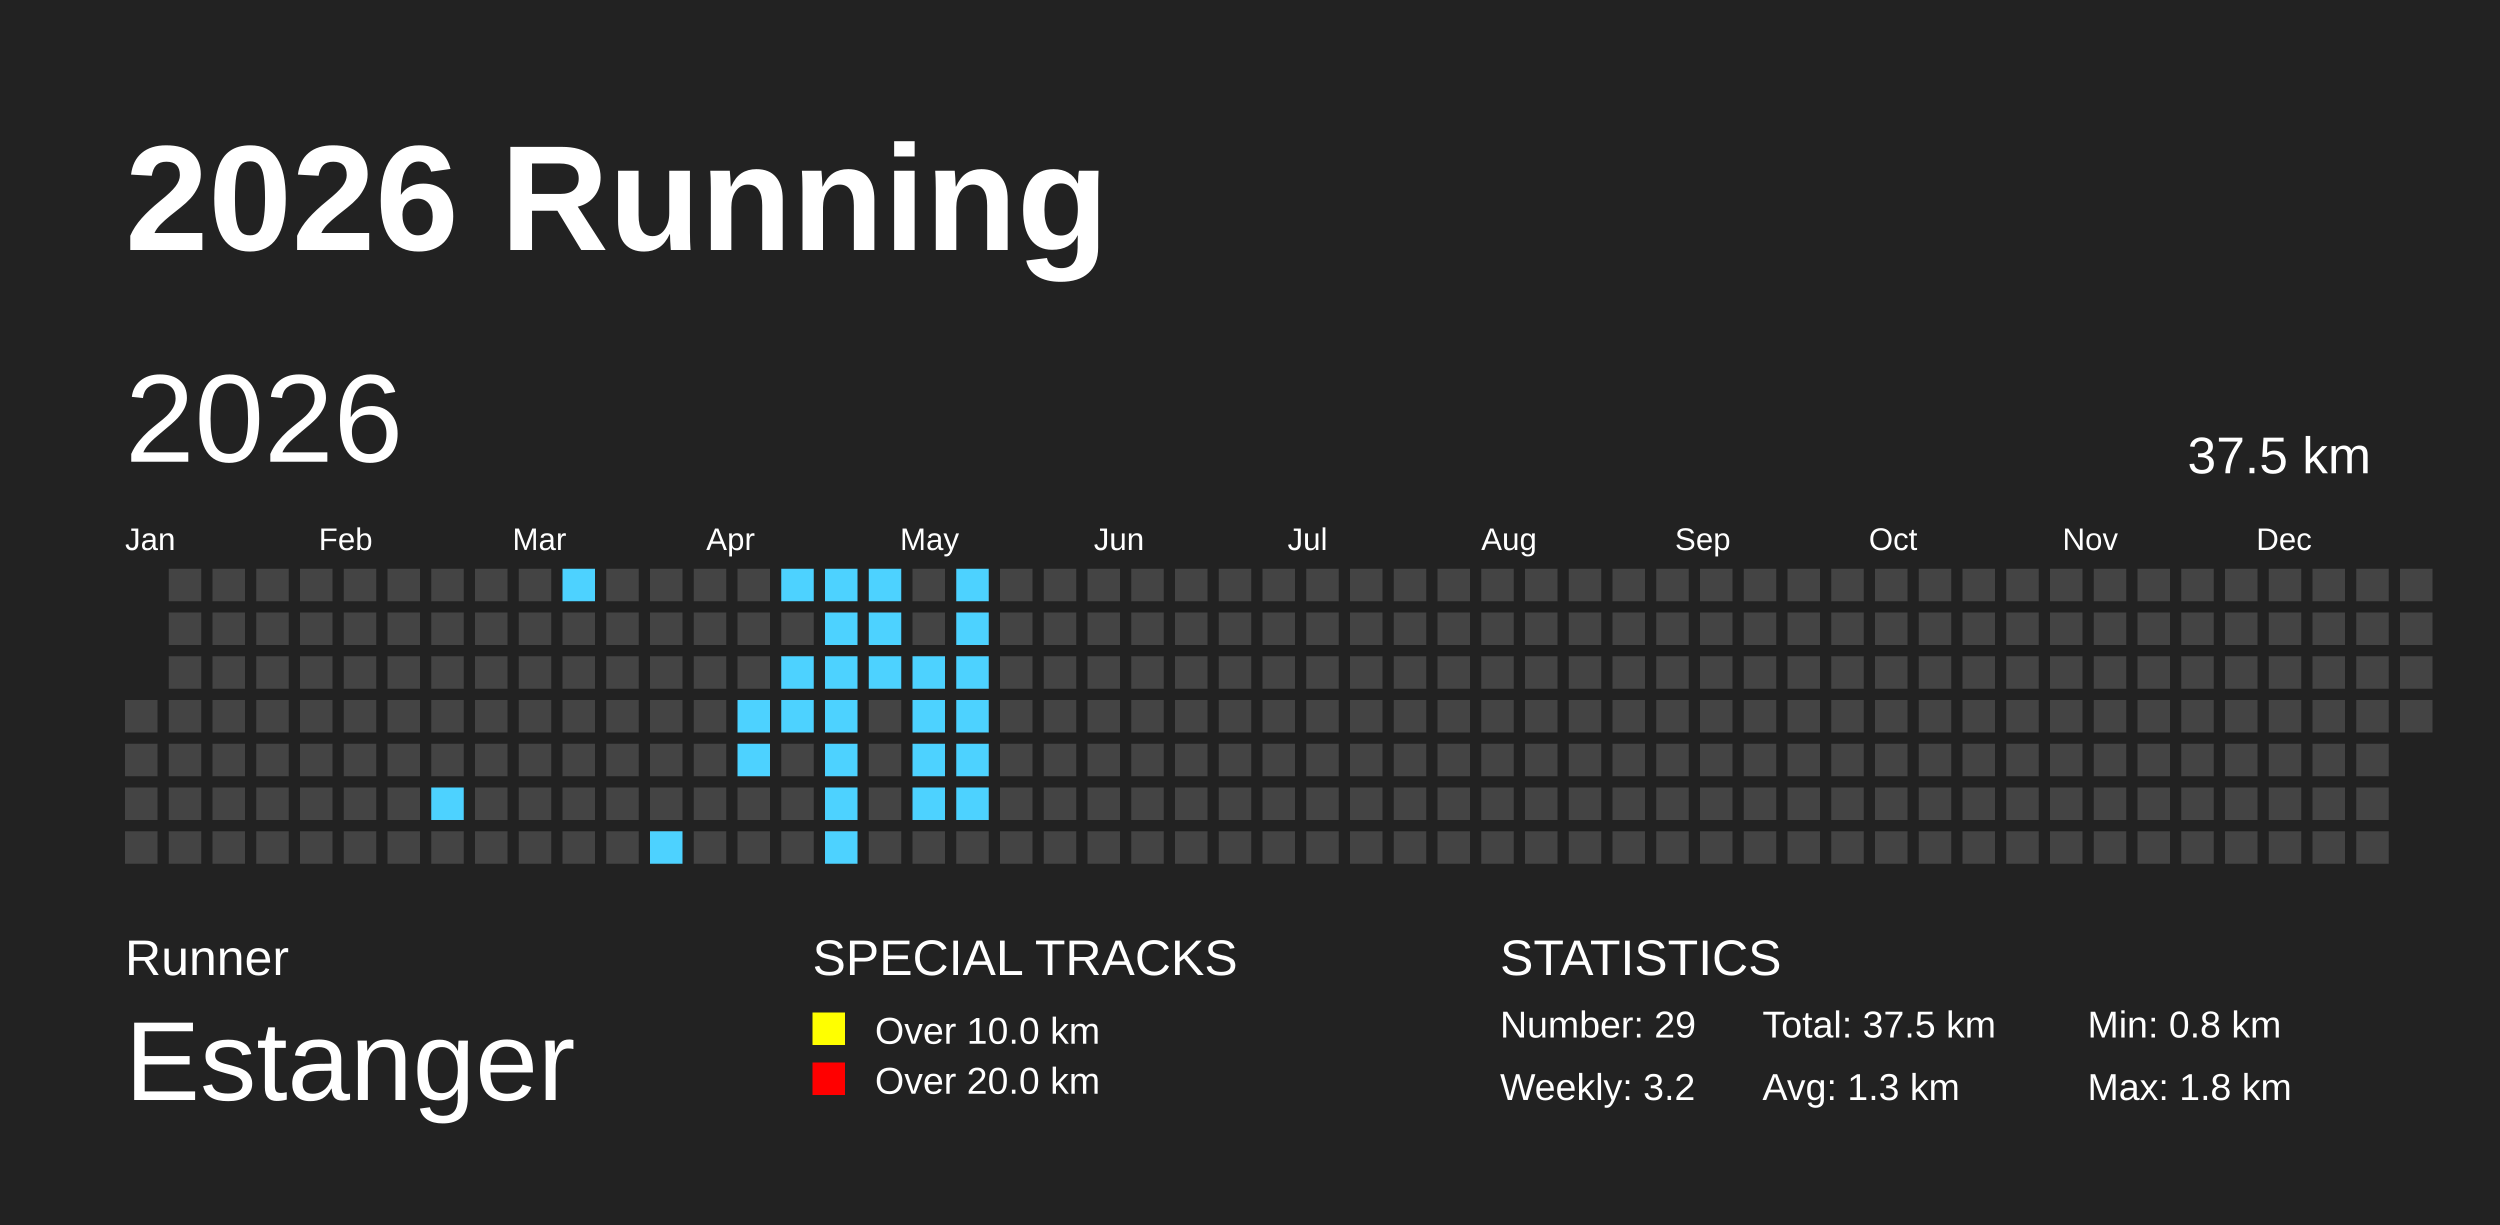
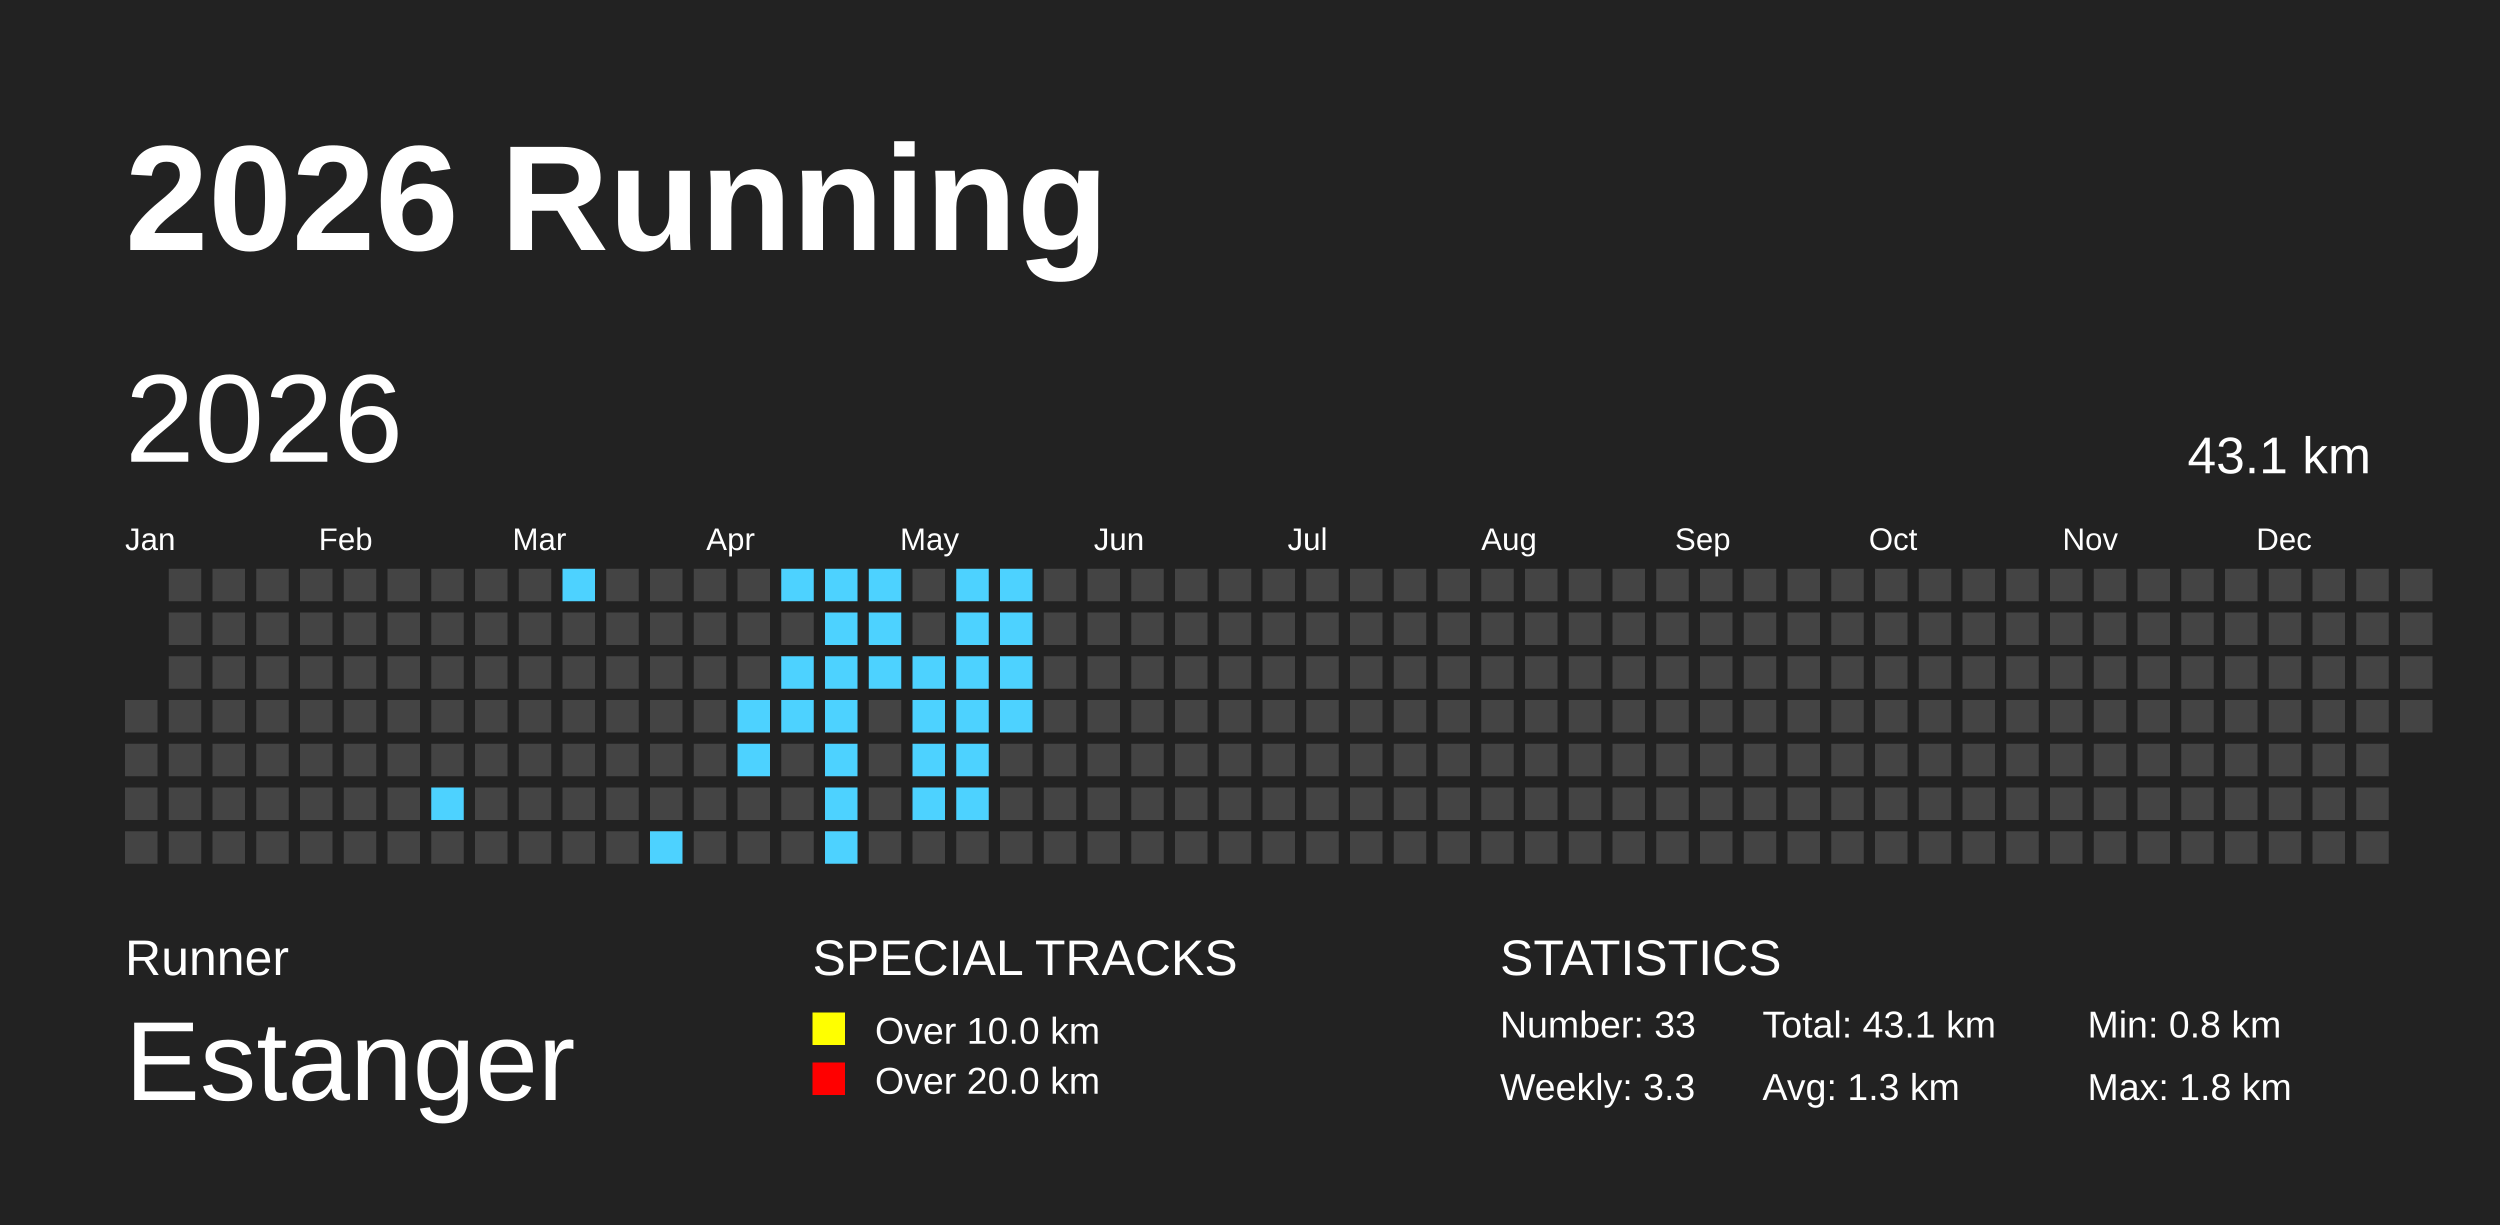
<svg xmlns="http://www.w3.org/2000/svg" baseProfile="full" height="98mm" version="1.1" viewBox="0,0,200,98" width="200mm">
  <defs />
  <rect fill="#222222" height="98" width="200" x="0" y="0" />
  <text fill="#FFFFFF" style="font-size:12px; font-family:Arial; font-weight:bold;" x="10" y="20">2026 Running</text>
  <text fill="#FFFFFF" style="font-size:4px; font-family:Arial" x="10" y="78">Runner</text>
  <text fill="#FFFFFF" style="font-size:9px; font-family:Arial" x="10" y="88">Estanger</text>
  <text fill="#FFFFFF" style="font-size:4px; font-family:Arial" x="65" y="78">SPECIAL TRACKS</text>
  <rect fill="yellow" height="2.6" width="2.6" x="65" y="81" />
  <text fill="#FFFFFF" style="font-size:3px; font-family:Arial" x="70" y="83.5">Over 10.0 km</text>
  <rect fill="red" height="2.6" width="2.6" x="65" y="85" />
  <text fill="#FFFFFF" style="font-size:3px; font-family:Arial" x="70" y="87.5">Over 20.0 km</text>
  <text fill="#FFFFFF" style="font-size:4px; font-family:Arial" x="120" y="78">STATISTICS</text>
-   <text fill="#FFFFFF" style="font-size:3px; font-family:Arial" x="120" y="83">Number: 29</text>
-   <text fill="#FFFFFF" style="font-size:3px; font-family:Arial" x="120" y="88">Weekly: 3.2</text>
-   <text fill="#FFFFFF" style="font-size:3px; font-family:Arial" x="141" y="83">Total: 37.5 km</text>
+   <text fill="#FFFFFF" style="font-size:3px; font-family:Arial" x="120" y="83">Number: 33</text>
+   <text fill="#FFFFFF" style="font-size:3px; font-family:Arial" x="120" y="88">Weekly: 3.3</text>
+   <text fill="#FFFFFF" style="font-size:3px; font-family:Arial" x="141" y="83">Total: 43.1 km</text>
  <text fill="#FFFFFF" style="font-size:3px; font-family:Arial" x="141" y="88">Avg: 1.3 km</text>
  <text fill="#FFFFFF" style="font-size:3px; font-family:Arial" x="167" y="83">Min: 0.8 km</text>
  <text fill="#FFFFFF" style="font-size:3px; font-family:Arial" x="167" y="88">Max: 1.8 km</text>
  <text dominant-baseline="hanging" fill="#FFFFFF" style="font-size:10.0px; font-family:Arial;" x="10" y="30">2026</text>
-   <text dominant-baseline="hanging" fill="#FFFFFF" style="font-size:4.125px; font-family:Arial;" x="175" y="35">37.5 km</text>
+   <text dominant-baseline="hanging" fill="#FFFFFF" style="font-size:4.125px; font-family:Arial;" x="175" y="35">43.1 km</text>
  <text fill="#FFFFFF" style="font-size:2.5px; font-family:Arial" x="10.0" y="44">Jan</text>
  <text fill="#FFFFFF" style="font-size:2.5px; font-family:Arial" x="25.5" y="44">Feb</text>
  <text fill="#FFFFFF" style="font-size:2.5px; font-family:Arial" x="41.0" y="44">Mar</text>
  <text fill="#FFFFFF" style="font-size:2.5px; font-family:Arial" x="56.5" y="44">Apr</text>
  <text fill="#FFFFFF" style="font-size:2.5px; font-family:Arial" x="72.0" y="44">May</text>
  <text fill="#FFFFFF" style="font-size:2.5px; font-family:Arial" x="87.5" y="44">Jun</text>
  <text fill="#FFFFFF" style="font-size:2.5px; font-family:Arial" x="103.0" y="44">Jul</text>
  <text fill="#FFFFFF" style="font-size:2.5px; font-family:Arial" x="118.5" y="44">Aug</text>
  <text fill="#FFFFFF" style="font-size:2.5px; font-family:Arial" x="134.0" y="44">Sep</text>
  <text fill="#FFFFFF" style="font-size:2.5px; font-family:Arial" x="149.5" y="44">Oct</text>
  <text fill="#FFFFFF" style="font-size:2.5px; font-family:Arial" x="165.0" y="44">Nov</text>
  <text fill="#FFFFFF" style="font-size:2.5px; font-family:Arial" x="180.5" y="44">Dec</text>
  <rect fill="#444444" height="2.6" width="2.6" x="10.0" y="56.0" />
  <rect fill="#444444" height="2.6" width="2.6" x="10.0" y="59.5" />
  <rect fill="#444444" height="2.6" width="2.6" x="10.0" y="63.0" />
  <rect fill="#444444" height="2.6" width="2.6" x="10.0" y="66.5" />
  <rect fill="#444444" height="2.6" width="2.6" x="13.5" y="45.5" />
  <rect fill="#444444" height="2.6" width="2.6" x="13.5" y="49.0" />
  <rect fill="#444444" height="2.6" width="2.6" x="13.5" y="52.5" />
  <rect fill="#444444" height="2.6" width="2.6" x="13.5" y="56.0" />
  <rect fill="#444444" height="2.6" width="2.6" x="13.5" y="59.5" />
  <rect fill="#444444" height="2.6" width="2.6" x="13.5" y="63.0" />
  <rect fill="#444444" height="2.6" width="2.6" x="13.5" y="66.5" />
  <rect fill="#444444" height="2.6" width="2.6" x="17.0" y="45.5" />
  <rect fill="#444444" height="2.6" width="2.6" x="17.0" y="49.0" />
  <rect fill="#444444" height="2.6" width="2.6" x="17.0" y="52.5" />
  <rect fill="#444444" height="2.6" width="2.6" x="17.0" y="56.0" />
  <rect fill="#444444" height="2.6" width="2.6" x="17.0" y="59.5" />
  <rect fill="#444444" height="2.6" width="2.6" x="17.0" y="63.0" />
  <rect fill="#444444" height="2.6" width="2.6" x="17.0" y="66.5" />
  <rect fill="#444444" height="2.6" width="2.6" x="20.5" y="45.5" />
  <rect fill="#444444" height="2.6" width="2.6" x="20.5" y="49.0" />
  <rect fill="#444444" height="2.6" width="2.6" x="20.5" y="52.5" />
  <rect fill="#444444" height="2.6" width="2.6" x="20.5" y="56.0" />
  <rect fill="#444444" height="2.6" width="2.6" x="20.5" y="59.5" />
  <rect fill="#444444" height="2.6" width="2.6" x="20.5" y="63.0" />
  <rect fill="#444444" height="2.6" width="2.6" x="20.5" y="66.5" />
  <rect fill="#444444" height="2.6" width="2.6" x="24.0" y="45.5" />
  <rect fill="#444444" height="2.6" width="2.6" x="24.0" y="49.0" />
  <rect fill="#444444" height="2.6" width="2.6" x="24.0" y="52.5" />
  <rect fill="#444444" height="2.6" width="2.6" x="24.0" y="56.0" />
  <rect fill="#444444" height="2.6" width="2.6" x="24.0" y="59.5" />
  <rect fill="#444444" height="2.6" width="2.6" x="24.0" y="63.0" />
  <rect fill="#444444" height="2.6" width="2.6" x="24.0" y="66.5" />
  <rect fill="#444444" height="2.6" width="2.6" x="27.5" y="45.5" />
  <rect fill="#444444" height="2.6" width="2.6" x="27.5" y="49.0" />
  <rect fill="#444444" height="2.6" width="2.6" x="27.5" y="52.5" />
  <rect fill="#444444" height="2.6" width="2.6" x="27.5" y="56.0" />
  <rect fill="#444444" height="2.6" width="2.6" x="27.5" y="59.5" />
  <rect fill="#444444" height="2.6" width="2.6" x="27.5" y="63.0" />
  <rect fill="#444444" height="2.6" width="2.6" x="27.5" y="66.5" />
  <rect fill="#444444" height="2.6" width="2.6" x="31.0" y="45.5" />
  <rect fill="#444444" height="2.6" width="2.6" x="31.0" y="49.0" />
  <rect fill="#444444" height="2.6" width="2.6" x="31.0" y="52.5" />
  <rect fill="#444444" height="2.6" width="2.6" x="31.0" y="56.0" />
  <rect fill="#444444" height="2.6" width="2.6" x="31.0" y="59.5" />
  <rect fill="#444444" height="2.6" width="2.6" x="31.0" y="63.0" />
  <rect fill="#444444" height="2.6" width="2.6" x="31.0" y="66.5" />
  <rect fill="#444444" height="2.6" width="2.6" x="34.5" y="45.5" />
  <rect fill="#444444" height="2.6" width="2.6" x="34.5" y="49.0" />
  <rect fill="#444444" height="2.6" width="2.6" x="34.5" y="52.5" />
  <rect fill="#444444" height="2.6" width="2.6" x="34.5" y="56.0" />
  <rect fill="#444444" height="2.6" width="2.6" x="34.5" y="59.5" />
  <rect fill="#4DD2FF" height="2.6" width="2.6" x="34.5" y="63.0" />
  <rect fill="#444444" height="2.6" width="2.6" x="34.5" y="66.5" />
  <rect fill="#444444" height="2.6" width="2.6" x="38.0" y="45.5" />
  <rect fill="#444444" height="2.6" width="2.6" x="38.0" y="49.0" />
  <rect fill="#444444" height="2.6" width="2.6" x="38.0" y="52.5" />
  <rect fill="#444444" height="2.6" width="2.6" x="38.0" y="56.0" />
  <rect fill="#444444" height="2.6" width="2.6" x="38.0" y="59.5" />
  <rect fill="#444444" height="2.6" width="2.6" x="38.0" y="63.0" />
  <rect fill="#444444" height="2.6" width="2.6" x="38.0" y="66.5" />
  <rect fill="#444444" height="2.6" width="2.6" x="41.5" y="45.5" />
  <rect fill="#444444" height="2.6" width="2.6" x="41.5" y="49.0" />
  <rect fill="#444444" height="2.6" width="2.6" x="41.5" y="52.5" />
  <rect fill="#444444" height="2.6" width="2.6" x="41.5" y="56.0" />
  <rect fill="#444444" height="2.6" width="2.6" x="41.5" y="59.5" />
  <rect fill="#444444" height="2.6" width="2.6" x="41.5" y="63.0" />
  <rect fill="#444444" height="2.6" width="2.6" x="41.5" y="66.5" />
  <rect fill="#4DD2FF" height="2.6" width="2.6" x="45.0" y="45.5" />
  <rect fill="#444444" height="2.6" width="2.6" x="45.0" y="49.0" />
  <rect fill="#444444" height="2.6" width="2.6" x="45.0" y="52.5" />
  <rect fill="#444444" height="2.6" width="2.6" x="45.0" y="56.0" />
  <rect fill="#444444" height="2.6" width="2.6" x="45.0" y="59.5" />
  <rect fill="#444444" height="2.6" width="2.6" x="45.0" y="63.0" />
  <rect fill="#444444" height="2.6" width="2.6" x="45.0" y="66.5" />
  <rect fill="#444444" height="2.6" width="2.6" x="48.5" y="45.5" />
  <rect fill="#444444" height="2.6" width="2.6" x="48.5" y="49.0" />
  <rect fill="#444444" height="2.6" width="2.6" x="48.5" y="52.5" />
  <rect fill="#444444" height="2.6" width="2.6" x="48.5" y="56.0" />
  <rect fill="#444444" height="2.6" width="2.6" x="48.5" y="59.5" />
  <rect fill="#444444" height="2.6" width="2.6" x="48.5" y="63.0" />
  <rect fill="#444444" height="2.6" width="2.6" x="48.5" y="66.5" />
  <rect fill="#444444" height="2.6" width="2.6" x="52.0" y="45.5" />
  <rect fill="#444444" height="2.6" width="2.6" x="52.0" y="49.0" />
  <rect fill="#444444" height="2.6" width="2.6" x="52.0" y="52.5" />
  <rect fill="#444444" height="2.6" width="2.6" x="52.0" y="56.0" />
  <rect fill="#444444" height="2.6" width="2.6" x="52.0" y="59.5" />
  <rect fill="#444444" height="2.6" width="2.6" x="52.0" y="63.0" />
  <rect fill="#4DD2FF" height="2.6" width="2.6" x="52.0" y="66.5" />
  <rect fill="#444444" height="2.6" width="2.6" x="55.5" y="45.5" />
  <rect fill="#444444" height="2.6" width="2.6" x="55.5" y="49.0" />
  <rect fill="#444444" height="2.6" width="2.6" x="55.5" y="52.5" />
  <rect fill="#444444" height="2.6" width="2.6" x="55.5" y="56.0" />
  <rect fill="#444444" height="2.6" width="2.6" x="55.5" y="59.5" />
  <rect fill="#444444" height="2.6" width="2.6" x="55.5" y="63.0" />
  <rect fill="#444444" height="2.6" width="2.6" x="55.5" y="66.5" />
  <rect fill="#444444" height="2.6" width="2.6" x="59.0" y="45.5" />
  <rect fill="#444444" height="2.6" width="2.6" x="59.0" y="49.0" />
  <rect fill="#444444" height="2.6" width="2.6" x="59.0" y="52.5" />
  <rect fill="#4DD2FF" height="2.6" width="2.6" x="59.0" y="56.0" />
  <rect fill="#4DD2FF" height="2.6" width="2.6" x="59.0" y="59.5" />
  <rect fill="#444444" height="2.6" width="2.6" x="59.0" y="63.0" />
  <rect fill="#444444" height="2.6" width="2.6" x="59.0" y="66.5" />
  <rect fill="#4DD2FF" height="2.6" width="2.6" x="62.5" y="45.5" />
  <rect fill="#444444" height="2.6" width="2.6" x="62.5" y="49.0" />
  <rect fill="#4DD2FF" height="2.6" width="2.6" x="62.5" y="52.5" />
  <rect fill="#4DD2FF" height="2.6" width="2.6" x="62.5" y="56.0" />
  <rect fill="#444444" height="2.6" width="2.6" x="62.5" y="59.5" />
  <rect fill="#444444" height="2.6" width="2.6" x="62.5" y="63.0" />
  <rect fill="#444444" height="2.6" width="2.6" x="62.5" y="66.5" />
  <rect fill="#4DD2FF" height="2.6" width="2.6" x="66.0" y="45.5" />
  <rect fill="#4DD2FF" height="2.6" width="2.6" x="66.0" y="49.0" />
  <rect fill="#4DD2FF" height="2.6" width="2.6" x="66.0" y="52.5" />
  <rect fill="#4DD2FF" height="2.6" width="2.6" x="66.0" y="56.0" />
  <rect fill="#4DD2FF" height="2.6" width="2.6" x="66.0" y="59.5" />
  <rect fill="#4DD2FF" height="2.6" width="2.6" x="66.0" y="63.0" />
  <rect fill="#4DD2FF" height="2.6" width="2.6" x="66.0" y="66.5" />
  <rect fill="#4DD2FF" height="2.6" width="2.6" x="69.5" y="45.5" />
  <rect fill="#4DD2FF" height="2.6" width="2.6" x="69.5" y="49.0" />
  <rect fill="#4DD2FF" height="2.6" width="2.6" x="69.5" y="52.5" />
  <rect fill="#444444" height="2.6" width="2.6" x="69.5" y="56.0" />
  <rect fill="#444444" height="2.6" width="2.6" x="69.5" y="59.5" />
  <rect fill="#444444" height="2.6" width="2.6" x="69.5" y="63.0" />
  <rect fill="#444444" height="2.6" width="2.6" x="69.5" y="66.5" />
  <rect fill="#444444" height="2.6" width="2.6" x="73.0" y="45.5" />
  <rect fill="#444444" height="2.6" width="2.6" x="73.0" y="49.0" />
  <rect fill="#4DD2FF" height="2.6" width="2.6" x="73.0" y="52.5" />
  <rect fill="#4DD2FF" height="2.6" width="2.6" x="73.0" y="56.0" />
  <rect fill="#4DD2FF" height="2.6" width="2.6" x="73.0" y="59.5" />
  <rect fill="#4DD2FF" height="2.6" width="2.6" x="73.0" y="63.0" />
  <rect fill="#444444" height="2.6" width="2.6" x="73.0" y="66.5" />
  <rect fill="#4DD2FF" height="2.6" width="2.6" x="76.5" y="45.5" />
  <rect fill="#4DD2FF" height="2.6" width="2.6" x="76.5" y="49.0" />
  <rect fill="#4DD2FF" height="2.6" width="2.6" x="76.5" y="52.5" />
  <rect fill="#4DD2FF" height="2.6" width="2.6" x="76.5" y="56.0" />
  <rect fill="#4DD2FF" height="2.6" width="2.6" x="76.5" y="59.5" />
  <rect fill="#4DD2FF" height="2.6" width="2.6" x="76.5" y="63.0" />
  <rect fill="#444444" height="2.6" width="2.6" x="76.5" y="66.5" />
-   <rect fill="#444444" height="2.6" width="2.6" x="80.0" y="45.5" />
-   <rect fill="#444444" height="2.6" width="2.6" x="80.0" y="49.0" />
-   <rect fill="#444444" height="2.6" width="2.6" x="80.0" y="52.5" />
-   <rect fill="#444444" height="2.6" width="2.6" x="80.0" y="56.0" />
+   <rect fill="#4DD2FF" height="2.6" width="2.6" x="80.0" y="45.5" />
+   <rect fill="#4DD2FF" height="2.6" width="2.6" x="80.0" y="49.0" />
+   <rect fill="#4DD2FF" height="2.6" width="2.6" x="80.0" y="52.5" />
+   <rect fill="#4DD2FF" height="2.6" width="2.6" x="80.0" y="56.0" />
  <rect fill="#444444" height="2.6" width="2.6" x="80.0" y="59.5" />
  <rect fill="#444444" height="2.6" width="2.6" x="80.0" y="63.0" />
  <rect fill="#444444" height="2.6" width="2.6" x="80.0" y="66.5" />
  <rect fill="#444444" height="2.6" width="2.6" x="83.5" y="45.5" />
  <rect fill="#444444" height="2.6" width="2.6" x="83.5" y="49.0" />
  <rect fill="#444444" height="2.6" width="2.6" x="83.5" y="52.5" />
  <rect fill="#444444" height="2.6" width="2.6" x="83.5" y="56.0" />
  <rect fill="#444444" height="2.6" width="2.6" x="83.5" y="59.5" />
  <rect fill="#444444" height="2.6" width="2.6" x="83.5" y="63.0" />
  <rect fill="#444444" height="2.6" width="2.6" x="83.5" y="66.5" />
  <rect fill="#444444" height="2.6" width="2.6" x="87.0" y="45.5" />
  <rect fill="#444444" height="2.6" width="2.6" x="87.0" y="49.0" />
  <rect fill="#444444" height="2.6" width="2.6" x="87.0" y="52.5" />
  <rect fill="#444444" height="2.6" width="2.6" x="87.0" y="56.0" />
  <rect fill="#444444" height="2.6" width="2.6" x="87.0" y="59.5" />
  <rect fill="#444444" height="2.6" width="2.6" x="87.0" y="63.0" />
  <rect fill="#444444" height="2.6" width="2.6" x="87.0" y="66.5" />
  <rect fill="#444444" height="2.6" width="2.6" x="90.5" y="45.5" />
  <rect fill="#444444" height="2.6" width="2.6" x="90.5" y="49.0" />
  <rect fill="#444444" height="2.6" width="2.6" x="90.5" y="52.5" />
  <rect fill="#444444" height="2.6" width="2.6" x="90.5" y="56.0" />
  <rect fill="#444444" height="2.6" width="2.6" x="90.5" y="59.5" />
  <rect fill="#444444" height="2.6" width="2.6" x="90.5" y="63.0" />
  <rect fill="#444444" height="2.6" width="2.6" x="90.5" y="66.5" />
  <rect fill="#444444" height="2.6" width="2.6" x="94.0" y="45.5" />
  <rect fill="#444444" height="2.6" width="2.6" x="94.0" y="49.0" />
  <rect fill="#444444" height="2.6" width="2.6" x="94.0" y="52.5" />
  <rect fill="#444444" height="2.6" width="2.6" x="94.0" y="56.0" />
  <rect fill="#444444" height="2.6" width="2.6" x="94.0" y="59.5" />
  <rect fill="#444444" height="2.6" width="2.6" x="94.0" y="63.0" />
  <rect fill="#444444" height="2.6" width="2.6" x="94.0" y="66.5" />
  <rect fill="#444444" height="2.6" width="2.6" x="97.5" y="45.5" />
  <rect fill="#444444" height="2.6" width="2.6" x="97.5" y="49.0" />
  <rect fill="#444444" height="2.6" width="2.6" x="97.5" y="52.5" />
  <rect fill="#444444" height="2.6" width="2.6" x="97.5" y="56.0" />
  <rect fill="#444444" height="2.6" width="2.6" x="97.5" y="59.5" />
  <rect fill="#444444" height="2.6" width="2.6" x="97.5" y="63.0" />
  <rect fill="#444444" height="2.6" width="2.6" x="97.5" y="66.5" />
  <rect fill="#444444" height="2.6" width="2.6" x="101.0" y="45.5" />
  <rect fill="#444444" height="2.6" width="2.6" x="101.0" y="49.0" />
  <rect fill="#444444" height="2.6" width="2.6" x="101.0" y="52.5" />
  <rect fill="#444444" height="2.6" width="2.6" x="101.0" y="56.0" />
  <rect fill="#444444" height="2.6" width="2.6" x="101.0" y="59.5" />
  <rect fill="#444444" height="2.6" width="2.6" x="101.0" y="63.0" />
  <rect fill="#444444" height="2.6" width="2.6" x="101.0" y="66.5" />
  <rect fill="#444444" height="2.6" width="2.6" x="104.5" y="45.5" />
  <rect fill="#444444" height="2.6" width="2.6" x="104.5" y="49.0" />
  <rect fill="#444444" height="2.6" width="2.6" x="104.5" y="52.5" />
  <rect fill="#444444" height="2.6" width="2.6" x="104.5" y="56.0" />
  <rect fill="#444444" height="2.6" width="2.6" x="104.5" y="59.5" />
  <rect fill="#444444" height="2.6" width="2.6" x="104.5" y="63.0" />
  <rect fill="#444444" height="2.6" width="2.6" x="104.5" y="66.5" />
  <rect fill="#444444" height="2.6" width="2.6" x="108.0" y="45.5" />
  <rect fill="#444444" height="2.6" width="2.6" x="108.0" y="49.0" />
  <rect fill="#444444" height="2.6" width="2.6" x="108.0" y="52.5" />
  <rect fill="#444444" height="2.6" width="2.6" x="108.0" y="56.0" />
  <rect fill="#444444" height="2.6" width="2.6" x="108.0" y="59.5" />
  <rect fill="#444444" height="2.6" width="2.6" x="108.0" y="63.0" />
  <rect fill="#444444" height="2.6" width="2.6" x="108.0" y="66.5" />
  <rect fill="#444444" height="2.6" width="2.6" x="111.5" y="45.5" />
  <rect fill="#444444" height="2.6" width="2.6" x="111.5" y="49.0" />
  <rect fill="#444444" height="2.6" width="2.6" x="111.5" y="52.5" />
  <rect fill="#444444" height="2.6" width="2.6" x="111.5" y="56.0" />
  <rect fill="#444444" height="2.6" width="2.6" x="111.5" y="59.5" />
  <rect fill="#444444" height="2.6" width="2.6" x="111.5" y="63.0" />
  <rect fill="#444444" height="2.6" width="2.6" x="111.5" y="66.5" />
  <rect fill="#444444" height="2.6" width="2.6" x="115.0" y="45.5" />
  <rect fill="#444444" height="2.6" width="2.6" x="115.0" y="49.0" />
  <rect fill="#444444" height="2.6" width="2.6" x="115.0" y="52.5" />
  <rect fill="#444444" height="2.6" width="2.6" x="115.0" y="56.0" />
  <rect fill="#444444" height="2.6" width="2.6" x="115.0" y="59.5" />
  <rect fill="#444444" height="2.6" width="2.6" x="115.0" y="63.0" />
  <rect fill="#444444" height="2.6" width="2.6" x="115.0" y="66.5" />
  <rect fill="#444444" height="2.6" width="2.6" x="118.5" y="45.5" />
  <rect fill="#444444" height="2.6" width="2.6" x="118.5" y="49.0" />
  <rect fill="#444444" height="2.6" width="2.6" x="118.5" y="52.5" />
  <rect fill="#444444" height="2.6" width="2.6" x="118.5" y="56.0" />
  <rect fill="#444444" height="2.6" width="2.6" x="118.5" y="59.5" />
  <rect fill="#444444" height="2.6" width="2.6" x="118.5" y="63.0" />
  <rect fill="#444444" height="2.6" width="2.6" x="118.5" y="66.5" />
  <rect fill="#444444" height="2.6" width="2.6" x="122.0" y="45.5" />
  <rect fill="#444444" height="2.6" width="2.6" x="122.0" y="49.0" />
  <rect fill="#444444" height="2.6" width="2.6" x="122.0" y="52.5" />
  <rect fill="#444444" height="2.6" width="2.6" x="122.0" y="56.0" />
  <rect fill="#444444" height="2.6" width="2.6" x="122.0" y="59.5" />
  <rect fill="#444444" height="2.6" width="2.6" x="122.0" y="63.0" />
  <rect fill="#444444" height="2.6" width="2.6" x="122.0" y="66.5" />
  <rect fill="#444444" height="2.6" width="2.6" x="125.5" y="45.5" />
  <rect fill="#444444" height="2.6" width="2.6" x="125.5" y="49.0" />
  <rect fill="#444444" height="2.6" width="2.6" x="125.5" y="52.5" />
  <rect fill="#444444" height="2.6" width="2.6" x="125.5" y="56.0" />
  <rect fill="#444444" height="2.6" width="2.6" x="125.5" y="59.5" />
  <rect fill="#444444" height="2.6" width="2.6" x="125.5" y="63.0" />
  <rect fill="#444444" height="2.6" width="2.6" x="125.5" y="66.5" />
  <rect fill="#444444" height="2.6" width="2.6" x="129.0" y="45.5" />
  <rect fill="#444444" height="2.6" width="2.6" x="129.0" y="49.0" />
  <rect fill="#444444" height="2.6" width="2.6" x="129.0" y="52.5" />
  <rect fill="#444444" height="2.6" width="2.6" x="129.0" y="56.0" />
  <rect fill="#444444" height="2.6" width="2.6" x="129.0" y="59.5" />
  <rect fill="#444444" height="2.6" width="2.6" x="129.0" y="63.0" />
  <rect fill="#444444" height="2.6" width="2.6" x="129.0" y="66.5" />
  <rect fill="#444444" height="2.6" width="2.6" x="132.5" y="45.5" />
  <rect fill="#444444" height="2.6" width="2.6" x="132.5" y="49.0" />
  <rect fill="#444444" height="2.6" width="2.6" x="132.5" y="52.5" />
  <rect fill="#444444" height="2.6" width="2.6" x="132.5" y="56.0" />
  <rect fill="#444444" height="2.6" width="2.6" x="132.5" y="59.5" />
  <rect fill="#444444" height="2.6" width="2.6" x="132.5" y="63.0" />
  <rect fill="#444444" height="2.6" width="2.6" x="132.5" y="66.5" />
  <rect fill="#444444" height="2.6" width="2.6" x="136.0" y="45.5" />
  <rect fill="#444444" height="2.6" width="2.6" x="136.0" y="49.0" />
  <rect fill="#444444" height="2.6" width="2.6" x="136.0" y="52.5" />
  <rect fill="#444444" height="2.6" width="2.6" x="136.0" y="56.0" />
  <rect fill="#444444" height="2.6" width="2.6" x="136.0" y="59.5" />
  <rect fill="#444444" height="2.6" width="2.6" x="136.0" y="63.0" />
  <rect fill="#444444" height="2.6" width="2.6" x="136.0" y="66.5" />
  <rect fill="#444444" height="2.6" width="2.6" x="139.5" y="45.5" />
  <rect fill="#444444" height="2.6" width="2.6" x="139.5" y="49.0" />
  <rect fill="#444444" height="2.6" width="2.6" x="139.5" y="52.5" />
  <rect fill="#444444" height="2.6" width="2.6" x="139.5" y="56.0" />
  <rect fill="#444444" height="2.6" width="2.6" x="139.5" y="59.5" />
  <rect fill="#444444" height="2.6" width="2.6" x="139.5" y="63.0" />
  <rect fill="#444444" height="2.6" width="2.6" x="139.5" y="66.5" />
  <rect fill="#444444" height="2.6" width="2.6" x="143.0" y="45.5" />
  <rect fill="#444444" height="2.6" width="2.6" x="143.0" y="49.0" />
  <rect fill="#444444" height="2.6" width="2.6" x="143.0" y="52.5" />
  <rect fill="#444444" height="2.6" width="2.6" x="143.0" y="56.0" />
  <rect fill="#444444" height="2.6" width="2.6" x="143.0" y="59.5" />
  <rect fill="#444444" height="2.6" width="2.6" x="143.0" y="63.0" />
  <rect fill="#444444" height="2.6" width="2.6" x="143.0" y="66.5" />
  <rect fill="#444444" height="2.6" width="2.6" x="146.5" y="45.5" />
  <rect fill="#444444" height="2.6" width="2.6" x="146.5" y="49.0" />
  <rect fill="#444444" height="2.6" width="2.6" x="146.5" y="52.5" />
  <rect fill="#444444" height="2.6" width="2.6" x="146.5" y="56.0" />
  <rect fill="#444444" height="2.6" width="2.6" x="146.5" y="59.5" />
  <rect fill="#444444" height="2.6" width="2.6" x="146.5" y="63.0" />
  <rect fill="#444444" height="2.6" width="2.6" x="146.5" y="66.5" />
  <rect fill="#444444" height="2.6" width="2.6" x="150.0" y="45.5" />
  <rect fill="#444444" height="2.6" width="2.6" x="150.0" y="49.0" />
  <rect fill="#444444" height="2.6" width="2.6" x="150.0" y="52.5" />
  <rect fill="#444444" height="2.6" width="2.6" x="150.0" y="56.0" />
  <rect fill="#444444" height="2.6" width="2.6" x="150.0" y="59.5" />
  <rect fill="#444444" height="2.6" width="2.6" x="150.0" y="63.0" />
  <rect fill="#444444" height="2.6" width="2.6" x="150.0" y="66.5" />
  <rect fill="#444444" height="2.6" width="2.6" x="153.5" y="45.5" />
  <rect fill="#444444" height="2.6" width="2.6" x="153.5" y="49.0" />
  <rect fill="#444444" height="2.6" width="2.6" x="153.5" y="52.5" />
  <rect fill="#444444" height="2.6" width="2.6" x="153.5" y="56.0" />
  <rect fill="#444444" height="2.6" width="2.6" x="153.5" y="59.5" />
  <rect fill="#444444" height="2.6" width="2.6" x="153.5" y="63.0" />
  <rect fill="#444444" height="2.6" width="2.6" x="153.5" y="66.5" />
  <rect fill="#444444" height="2.6" width="2.6" x="157.0" y="45.5" />
  <rect fill="#444444" height="2.6" width="2.6" x="157.0" y="49.0" />
  <rect fill="#444444" height="2.6" width="2.6" x="157.0" y="52.5" />
  <rect fill="#444444" height="2.6" width="2.6" x="157.0" y="56.0" />
  <rect fill="#444444" height="2.6" width="2.6" x="157.0" y="59.5" />
  <rect fill="#444444" height="2.6" width="2.6" x="157.0" y="63.0" />
  <rect fill="#444444" height="2.6" width="2.6" x="157.0" y="66.5" />
  <rect fill="#444444" height="2.6" width="2.6" x="160.5" y="45.5" />
  <rect fill="#444444" height="2.6" width="2.6" x="160.5" y="49.0" />
  <rect fill="#444444" height="2.6" width="2.6" x="160.5" y="52.5" />
  <rect fill="#444444" height="2.6" width="2.6" x="160.5" y="56.0" />
  <rect fill="#444444" height="2.6" width="2.6" x="160.5" y="59.5" />
  <rect fill="#444444" height="2.6" width="2.6" x="160.5" y="63.0" />
  <rect fill="#444444" height="2.6" width="2.6" x="160.5" y="66.5" />
  <rect fill="#444444" height="2.6" width="2.6" x="164.0" y="45.5" />
  <rect fill="#444444" height="2.6" width="2.6" x="164.0" y="49.0" />
  <rect fill="#444444" height="2.6" width="2.6" x="164.0" y="52.5" />
  <rect fill="#444444" height="2.6" width="2.6" x="164.0" y="56.0" />
  <rect fill="#444444" height="2.6" width="2.6" x="164.0" y="59.5" />
  <rect fill="#444444" height="2.6" width="2.6" x="164.0" y="63.0" />
  <rect fill="#444444" height="2.6" width="2.6" x="164.0" y="66.5" />
  <rect fill="#444444" height="2.6" width="2.6" x="167.5" y="45.5" />
  <rect fill="#444444" height="2.6" width="2.6" x="167.5" y="49.0" />
  <rect fill="#444444" height="2.6" width="2.6" x="167.5" y="52.5" />
  <rect fill="#444444" height="2.6" width="2.6" x="167.5" y="56.0" />
  <rect fill="#444444" height="2.6" width="2.6" x="167.5" y="59.5" />
  <rect fill="#444444" height="2.6" width="2.6" x="167.5" y="63.0" />
  <rect fill="#444444" height="2.6" width="2.6" x="167.5" y="66.5" />
  <rect fill="#444444" height="2.6" width="2.6" x="171.0" y="45.5" />
  <rect fill="#444444" height="2.6" width="2.6" x="171.0" y="49.0" />
  <rect fill="#444444" height="2.6" width="2.6" x="171.0" y="52.5" />
  <rect fill="#444444" height="2.6" width="2.6" x="171.0" y="56.0" />
  <rect fill="#444444" height="2.6" width="2.6" x="171.0" y="59.5" />
  <rect fill="#444444" height="2.6" width="2.6" x="171.0" y="63.0" />
  <rect fill="#444444" height="2.6" width="2.6" x="171.0" y="66.5" />
  <rect fill="#444444" height="2.6" width="2.6" x="174.5" y="45.5" />
  <rect fill="#444444" height="2.6" width="2.6" x="174.5" y="49.0" />
  <rect fill="#444444" height="2.6" width="2.6" x="174.5" y="52.5" />
  <rect fill="#444444" height="2.6" width="2.6" x="174.5" y="56.0" />
  <rect fill="#444444" height="2.6" width="2.6" x="174.5" y="59.5" />
  <rect fill="#444444" height="2.6" width="2.6" x="174.5" y="63.0" />
  <rect fill="#444444" height="2.6" width="2.6" x="174.5" y="66.5" />
  <rect fill="#444444" height="2.6" width="2.6" x="178.0" y="45.5" />
  <rect fill="#444444" height="2.6" width="2.6" x="178.0" y="49.0" />
  <rect fill="#444444" height="2.6" width="2.6" x="178.0" y="52.5" />
  <rect fill="#444444" height="2.6" width="2.6" x="178.0" y="56.0" />
  <rect fill="#444444" height="2.6" width="2.6" x="178.0" y="59.5" />
  <rect fill="#444444" height="2.6" width="2.6" x="178.0" y="63.0" />
  <rect fill="#444444" height="2.6" width="2.6" x="178.0" y="66.5" />
  <rect fill="#444444" height="2.6" width="2.6" x="181.5" y="45.5" />
  <rect fill="#444444" height="2.6" width="2.6" x="181.5" y="49.0" />
  <rect fill="#444444" height="2.6" width="2.6" x="181.5" y="52.5" />
  <rect fill="#444444" height="2.6" width="2.6" x="181.5" y="56.0" />
  <rect fill="#444444" height="2.6" width="2.6" x="181.5" y="59.5" />
  <rect fill="#444444" height="2.6" width="2.6" x="181.5" y="63.0" />
  <rect fill="#444444" height="2.6" width="2.6" x="181.5" y="66.5" />
  <rect fill="#444444" height="2.6" width="2.6" x="185.0" y="45.5" />
  <rect fill="#444444" height="2.6" width="2.6" x="185.0" y="49.0" />
  <rect fill="#444444" height="2.6" width="2.6" x="185.0" y="52.5" />
  <rect fill="#444444" height="2.6" width="2.6" x="185.0" y="56.0" />
  <rect fill="#444444" height="2.6" width="2.6" x="185.0" y="59.5" />
  <rect fill="#444444" height="2.6" width="2.6" x="185.0" y="63.0" />
  <rect fill="#444444" height="2.6" width="2.6" x="185.0" y="66.5" />
  <rect fill="#444444" height="2.6" width="2.6" x="188.5" y="45.5" />
  <rect fill="#444444" height="2.6" width="2.6" x="188.5" y="49.0" />
  <rect fill="#444444" height="2.6" width="2.6" x="188.5" y="52.5" />
  <rect fill="#444444" height="2.6" width="2.6" x="188.5" y="56.0" />
  <rect fill="#444444" height="2.6" width="2.6" x="188.5" y="59.5" />
  <rect fill="#444444" height="2.6" width="2.6" x="188.5" y="63.0" />
  <rect fill="#444444" height="2.6" width="2.6" x="188.5" y="66.5" />
  <rect fill="#444444" height="2.6" width="2.6" x="192.0" y="45.5" />
  <rect fill="#444444" height="2.6" width="2.6" x="192.0" y="49.0" />
  <rect fill="#444444" height="2.6" width="2.6" x="192.0" y="52.5" />
  <rect fill="#444444" height="2.6" width="2.6" x="192.0" y="56.0" />
</svg>
